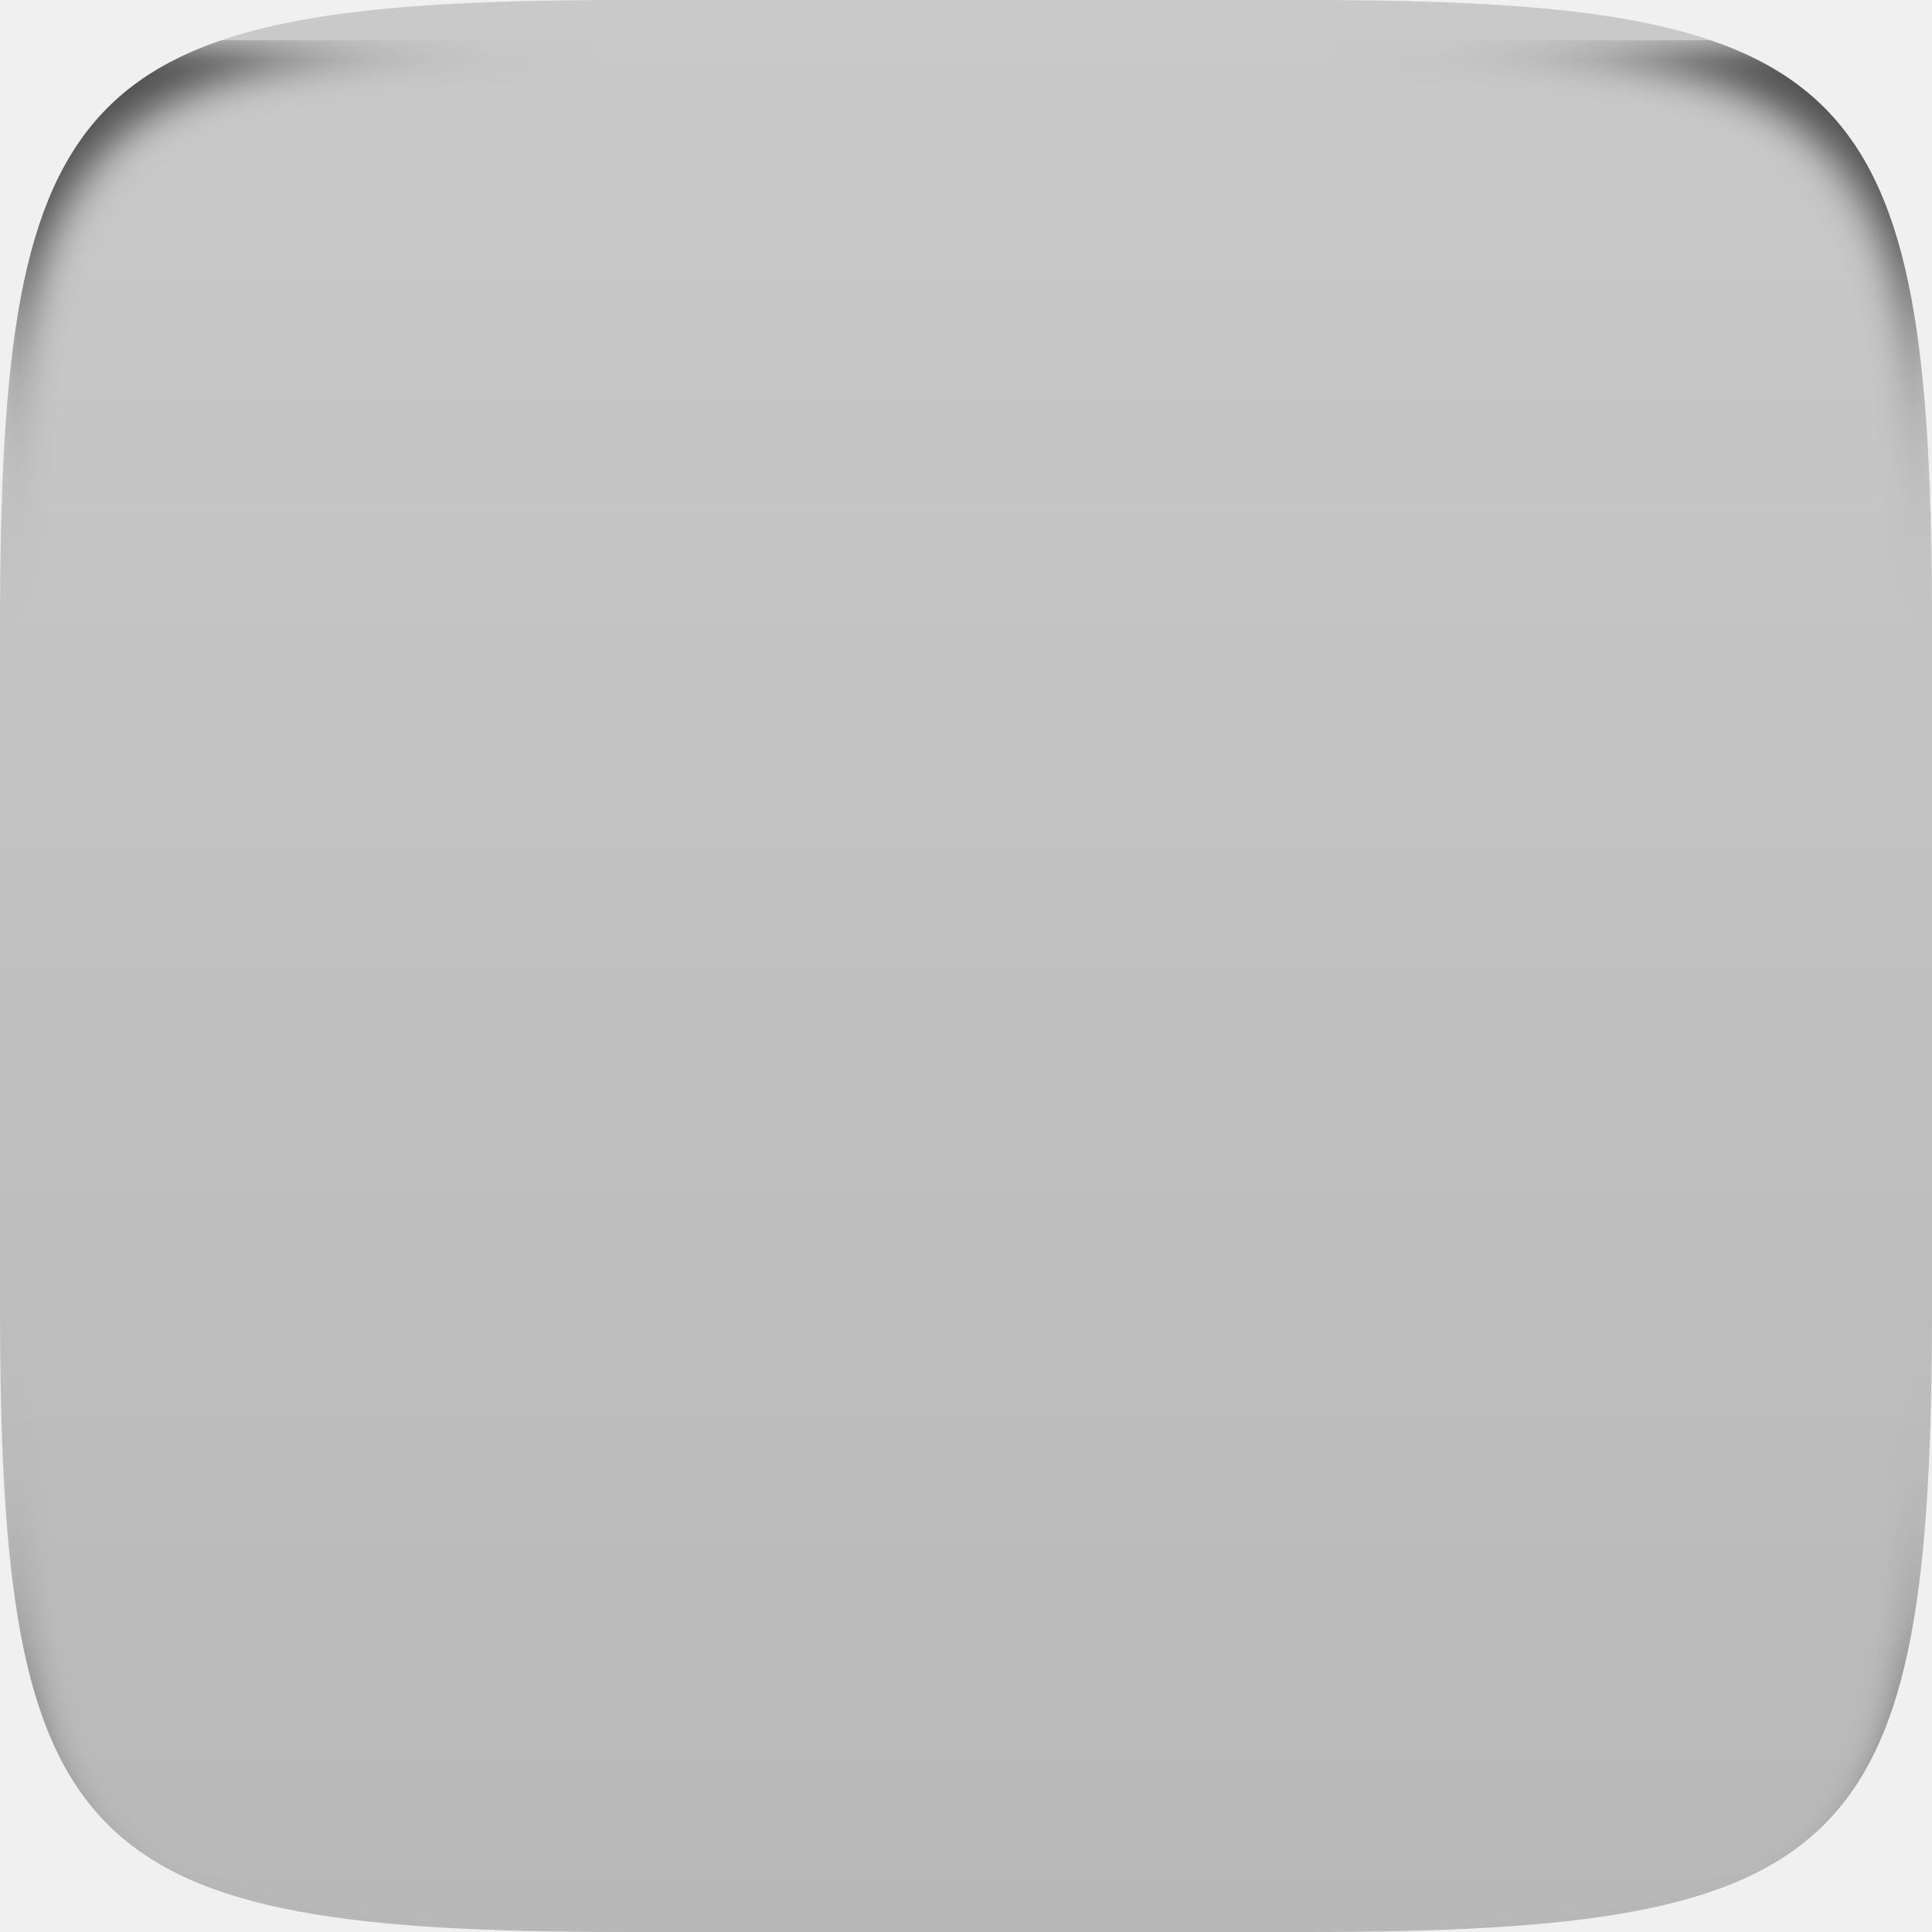
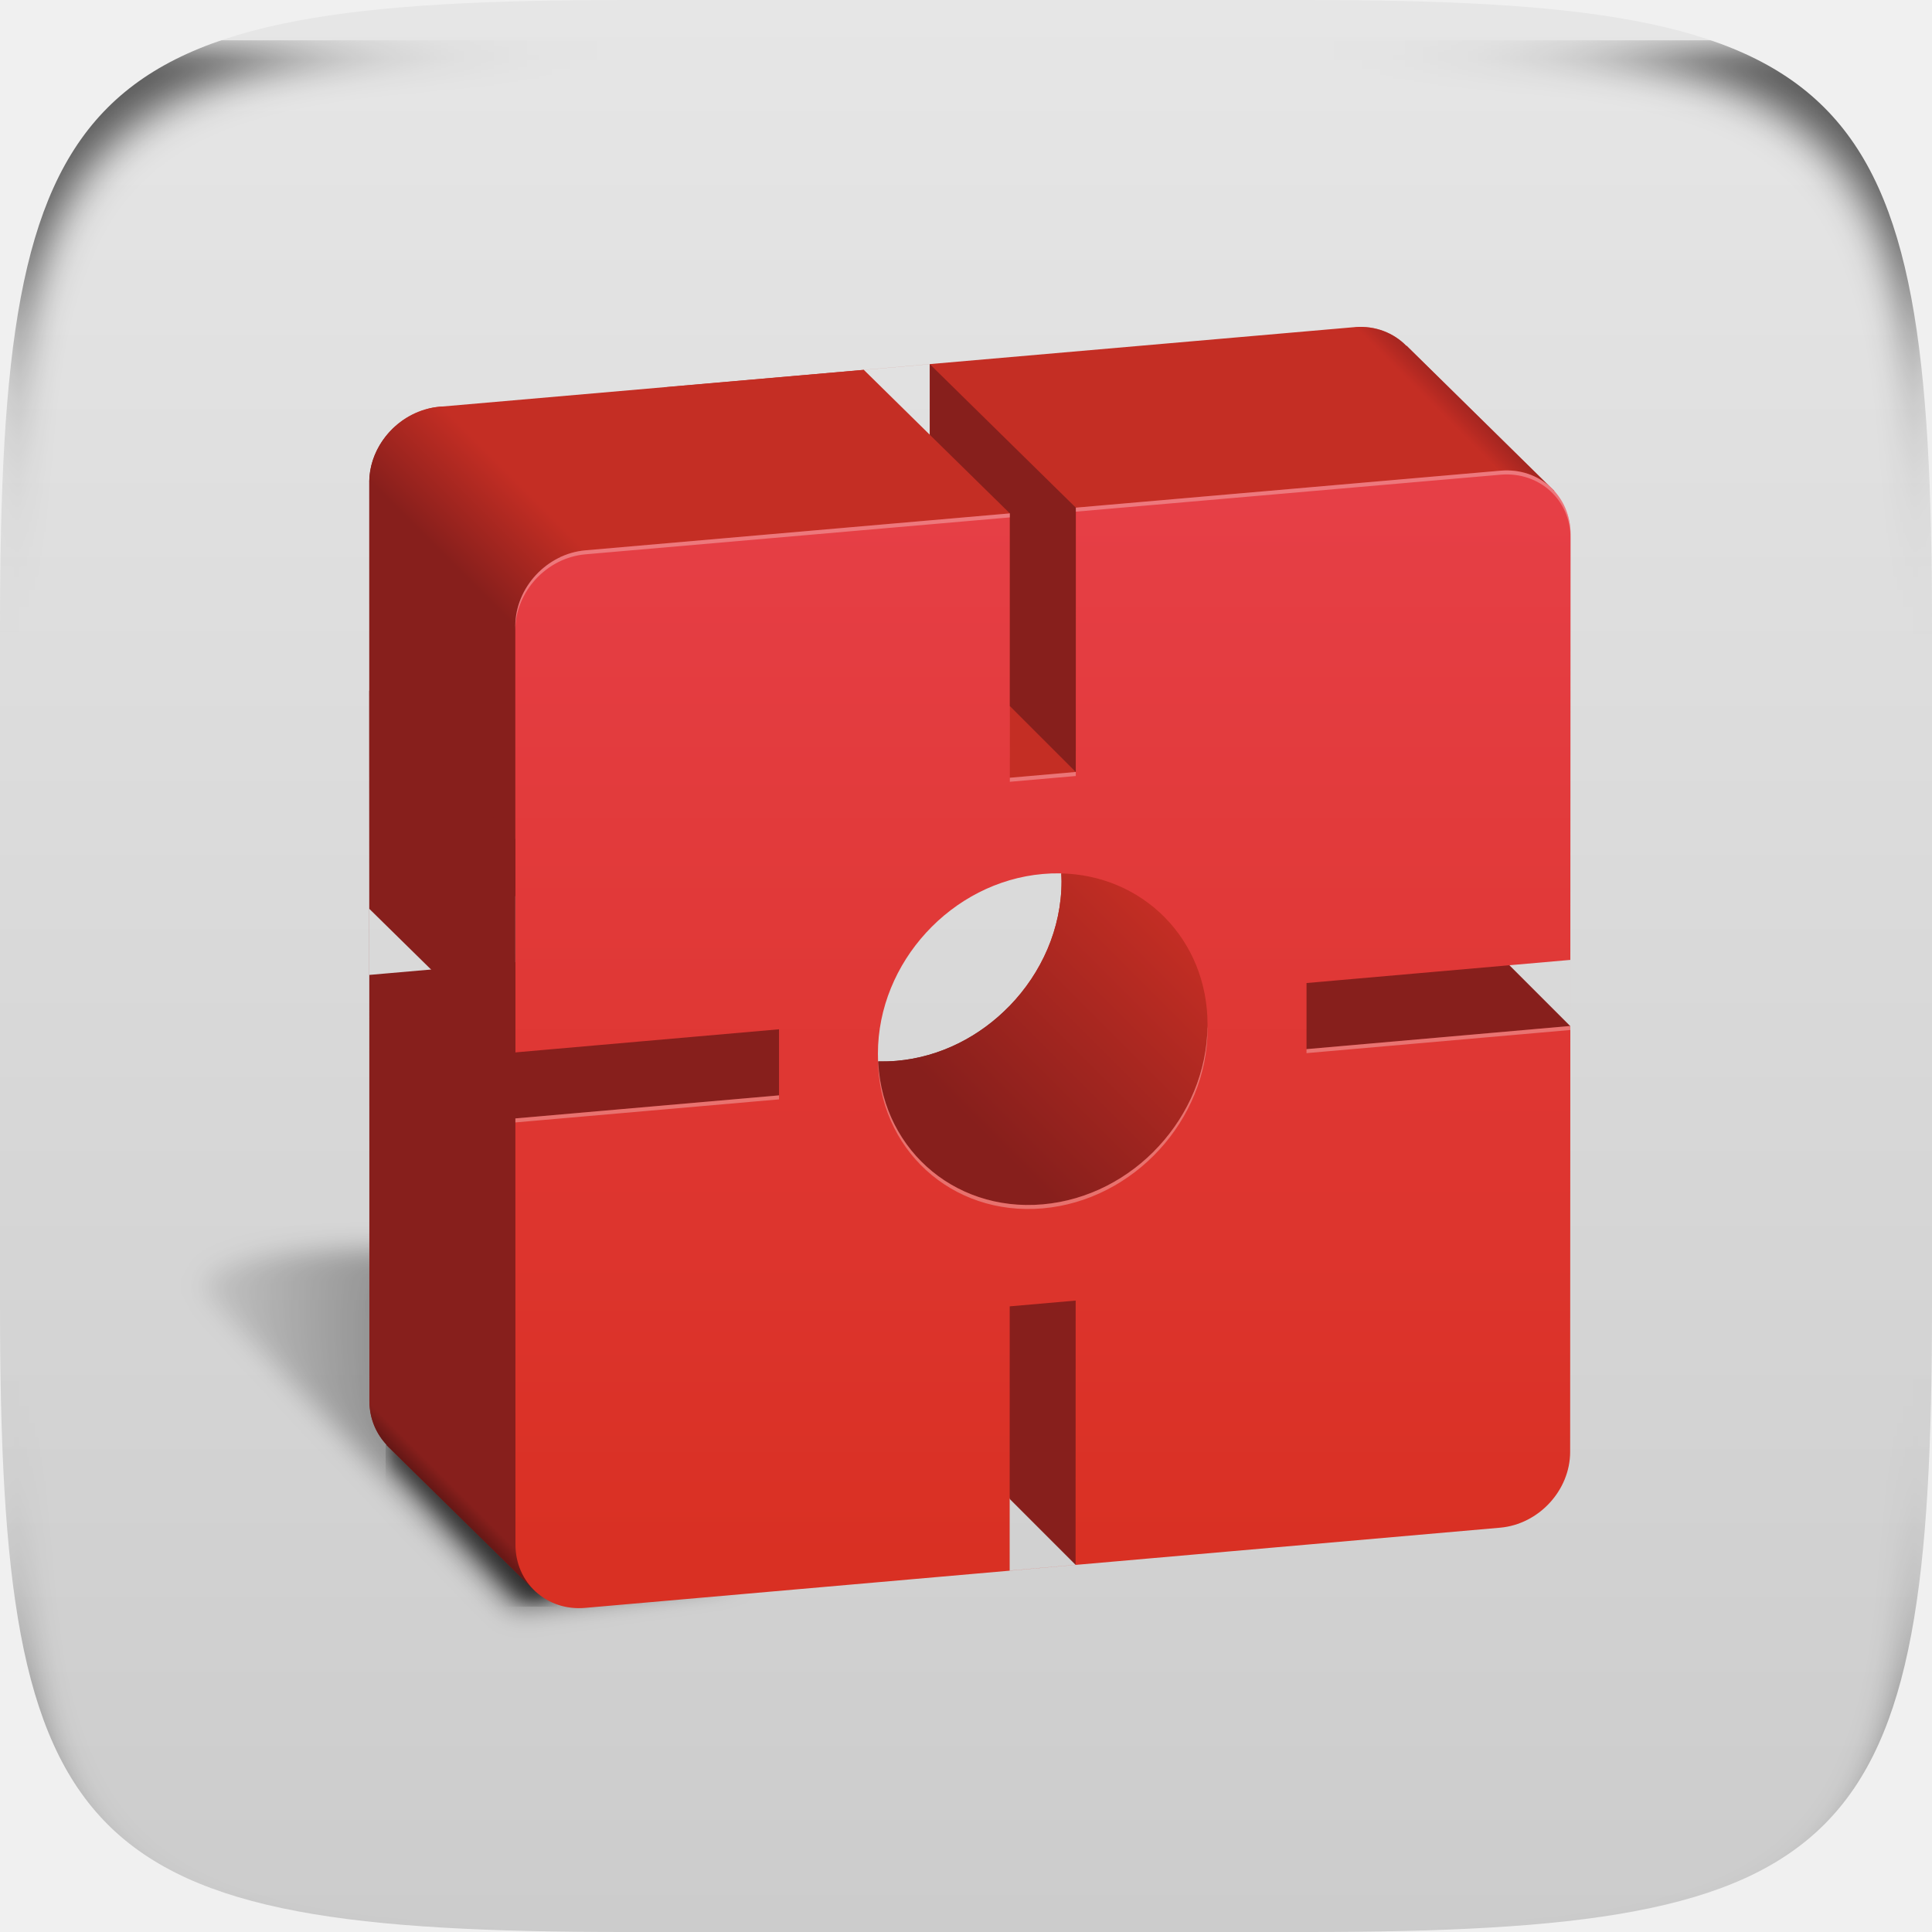
<svg xmlns="http://www.w3.org/2000/svg" xmlns:xlink="http://www.w3.org/1999/xlink" width="96" height="96" id="svg6517" version="1.1">
  <defs id="defs6519">
-     <linearGradient xlink:href="#Background" id="linearGradient6461" gradientUnits="userSpaceOnUse" x1="0" y1="970.295" x2="144" y2="970.295" gradientTransform="matrix(0,-0.6666667,0.6660448,0,-866.2599,731.2908)" />
+     <filter id="filter1121" style="color-interpolation-filters:sRGB;">
+       <feFlood id="feFlood1123" result="flood" flood-color="rgb(0,0,0)" flood-opacity="0.6" />
+       <feComposite id="feComposite1125" result="composite1" operator="out" in2="SourceGraphic" in="flood" />
+       <feGaussianBlur id="feGaussianBlur1127" result="blur" stdDeviation="1" in="composite1" />
+       <feOffset id="feOffset1129" result="offset" dy="2" dx="0" />
+       <feComposite id="feComposite1131" result="composite2" operator="atop" in2="SourceGraphic" in="offset" />
+     </filter>
+     <filter id="filter950" style="color-interpolation-filters:sRGB;">
+       <feFlood id="feFlood952" result="flood" flood-color="rgb(0,0,0)" flood-opacity="0.25" />
+       <feComposite id="feComposite954" result="composite1" operator="in" in2="SourceGraphic" in="flood" />
+       <feGaussianBlur id="feGaussianBlur956" result="blur" stdDeviation="1" in="composite1" />
+       <feOffset id="feOffset958" result="offset" dy="1" dx="0" />
+       <feComposite id="feComposite960" result="composite2" operator="over" in2="offset" in="SourceGraphic" />
+     </filter>
+     <filter id="filter891">
+       <feGaussianBlur id="feGaussianBlur893" stdDeviation="0.72" />
+     </filter>
+     <filter id="filter3831">
+       <feGaussianBlur stdDeviation="0.863" id="feGaussianBlur3833" />
+     </filter>
+     <filter id="filter3868" x="-0.172" width="1.344" y="-0.164" height="1.329">
+       <feGaussianBlur stdDeviation="0.626" id="feGaussianBlur3870" />
+     </filter>
+     <linearGradient id="linearGradient4328">
+       <stop id="stop4330" offset="0" style="stop-color:#871f1c;stop-opacity:1;" />
+       <stop id="stop4332" offset="1" style="stop-color:#651715;stop-opacity:1" />
+     </linearGradient>
+     <linearGradient id="linearGradient902">
+       <stop id="stop904" offset="0" style="stop-color:#cccccc;stop-opacity:1" />
+       <stop id="stop906" offset="1" style="stop-color:#e6e6e6;stop-opacity:1" />
+     </linearGradient>
    <linearGradient id="Background">
-       <stop id="stop4178" offset="0" style="stop-color:#b8b8b8;stop-opacity:1" />
-       <stop id="stop4180" offset="1" style="stop-color:#c9c9c9;stop-opacity:1" />
+       <stop style="stop-color:#22779e;stop-opacity:1" offset="0" id="stop4178" />
+       <stop style="stop-color:#2991c0;stop-opacity:1" offset="1" id="stop4180" />
    </linearGradient>
-     <filter style="color-interpolation-filters:sRGB;" id="filter1121">
-       <feFlood flood-opacity="0.6" flood-color="rgb(0,0,0)" result="flood" id="feFlood1123" />
-       <feComposite in="flood" in2="SourceGraphic" operator="out" result="composite1" id="feComposite1125" />
-       <feGaussianBlur in="composite1" stdDeviation="1" result="blur" id="feGaussianBlur1127" />
-       <feOffset dx="0" dy="2" result="offset" id="feOffset1129" />
-       <feComposite in="offset" in2="SourceGraphic" operator="atop" result="composite2" id="feComposite1131" />
-     </filter>
-     <filter style="color-interpolation-filters:sRGB;" id="filter950">
-       <feFlood flood-opacity="0.25" flood-color="rgb(0,0,0)" result="flood" id="feFlood952" />
-       <feComposite in="flood" in2="SourceGraphic" operator="in" result="composite1" id="feComposite954" />
-       <feGaussianBlur in="composite1" stdDeviation="1" result="blur" id="feGaussianBlur956" />
-       <feOffset dx="0" dy="1" result="offset" id="feOffset958" />
-       <feComposite in="SourceGraphic" in2="offset" operator="over" result="composite2" id="feComposite960" />
-     </filter>
-     <clipPath clipPathUnits="userSpaceOnUse" id="clipPath873">
-       <g transform="matrix(0,-0.6666667,0.6660448,0,-258.2599,677)" id="g875" style="fill:#ff00ff;fill-opacity:1;stroke:none;display:inline">
-         <path style="fill:#ff00ff;fill-opacity:1;stroke:none;display:inline" d="m 46.703,898.228 50.595,0 C 138.162,898.228 144,904.065 144,944.926 l 0,50.738 c 0,40.861 -5.838,46.698 -46.703,46.698 l -50.595,0 C 5.838,1042.362 0,1036.525 0,995.664 L 0,944.926 C 0,904.065 5.838,898.228 46.703,898.228 Z" id="path877" />
+     <clipPath id="clipPath873" clipPathUnits="userSpaceOnUse">
+       <g style="fill:#ff00ff;fill-opacity:1;stroke:none;display:inline" id="g875" transform="matrix(0,-0.6666667,0.6660448,0,-258.2599,677)">
+         <path id="path877" d="m 46.703,898.228 50.595,0 C 138.162,898.228 144,904.065 144,944.926 l 0,50.738 c 0,40.861 -5.838,46.698 -46.703,46.698 l -50.595,0 C 5.838,1042.362 0,1036.525 0,995.664 L 0,944.926 C 0,904.065 5.838,898.228 46.703,898.228 Z" style="fill:#ff00ff;fill-opacity:1;stroke:none;display:inline" />
      </g>
    </clipPath>
-     <filter id="filter891">
-       <feGaussianBlur stdDeviation="0.72" id="feGaussianBlur893" />
+     <style type="text/css" id="style867">
+     .fil0 {fill:#1F1A17}
+    </style>
+     <linearGradient gradientUnits="userSpaceOnUse" y2="635.291" x2="-220" y1="731.291" x1="-220" id="linearGradient908" xlink:href="#linearGradient902" />
+     <clipPath id="clipPath16">
+       <path d="m -9,-9 614,0 0,231 -614,0 0,-231 z" id="path18" />
+     </clipPath>
+     <clipPath id="clipPath116">
+       <path d="m 91.737,146.325 -9.704,-1.577 -8.855,-3.881 -7.521,-4.731 -7.157,-8.733 -4.043,-4.282 -3.909,-1.441 -1.034,2.527 1.808,2.61 0.406,3.68 1.211,-0.049 1.323,-1.207 -0.357,3.749 -1.467,0.984 0.044,1.429 -3.474,-1.966 -3.146,-3.712 -0.656,-3.318 1.345,-2.657 1.255,-4.513 2.552,-1.208 2.685,0.132 2.546,1.479 -1.698,-8.612 1.698,-9.582 -1.869,-4.425 -6.122,-6.596 1.089,-3.941 2.9,-4.567 5.469,-3.849 2.901,-0.397 3.225,-0.109 -2.012,-8.26 7.399,-3.033 9.219,-1.213 3.154,2.062 0.243,5.58 3.518,5.822 0.243,4.609 8.491,-0.607 7.884,0.728 -7.884,-4.731 1.334,-5.701 4.973,-7.763 4.852,-2.062 3.881,1.577 1.577,3.154 8.127,6.186 1.577,-1.334 12.736,-0.485 2.547,2.062 0.243,3.639 -0.849,1.577 -0.607,9.825 -4.245,8.491 0.728,3.76 2.547,-1.334 7.157,-6.672 3.518,-0.242 3.881,1.577 3.882,2.911 1.941,6.308 11.402,-0.728 6.914,2.669 5.58,5.216 4.003,7.521 0.971,8.855 -0.849,10.31 -2.183,9.219 -2.184,2.911 -3.032,0.971 -5.337,-5.822 -4.852,-1.698 -4.245,7.035 -4.245,3.881 -2.305,1.456 -9.219,7.642 -7.399,4.003 -7.399,0.607 -8.612,-1.456 -7.521,-2.79 -5.216,-4.245 -4.124,-4.973 -4.245,-1.213" id="path118" />
+     </clipPath>
+     <clipPath id="clipPath128">
+       <path d="m 91.737,146.325 -9.704,-1.577 -8.855,-3.881 -7.521,-4.731 -7.157,-8.733 -4.043,-4.282 -3.909,-1.441 -1.034,2.527 1.808,2.61 0.406,3.68 1.211,-0.049 1.323,-1.207 -0.357,3.749 -1.467,0.984 0.044,1.429 -3.474,-1.966 -3.146,-3.712 -0.656,-3.318 1.345,-2.657 1.255,-4.513 2.552,-1.208 2.685,0.132 2.546,1.479 -1.698,-8.612 1.698,-9.582 -1.869,-4.425 -6.122,-6.596 1.089,-3.941 2.9,-4.567 5.469,-3.849 2.901,-0.397 3.225,-0.109 -2.012,-8.26 7.399,-3.033 9.219,-1.213 3.154,2.062 0.243,5.58 3.518,5.822 0.243,4.609 8.491,-0.607 7.884,0.728 -7.884,-4.731 1.334,-5.701 4.973,-7.763 4.852,-2.062 3.881,1.577 1.577,3.154 8.127,6.186 1.577,-1.334 12.736,-0.485 2.547,2.062 0.243,3.639 -0.849,1.577 -0.607,9.825 -4.245,8.491 0.728,3.76 2.547,-1.334 7.157,-6.672 3.518,-0.242 3.881,1.577 3.882,2.911 1.941,6.308 11.402,-0.728 6.914,2.669 5.58,5.216 4.003,7.521 0.971,8.855 -0.849,10.31 -2.183,9.219 -2.184,2.911 -3.032,0.971 -5.337,-5.822 -4.852,-1.698 -4.245,7.035 -4.245,3.881 -2.305,1.456 -9.219,7.642 -7.399,4.003 -7.399,0.607 -8.612,-1.456 -7.521,-2.79 -5.216,-4.245 -4.124,-4.973 -4.245,-1.213" id="path130" />
+     </clipPath>
+     <linearGradient id="linearGradient3850">
+       <stop style="stop-color:#000000;stop-opacity:1;" offset="0" id="stop3852" />
+       <stop style="stop-color:#000000;stop-opacity:0;" offset="1" id="stop3854" />
+     </linearGradient>
+     <clipPath id="clipPath3095" clipPathUnits="userSpaceOnUse">
+       <path id="path3097" d="m 976.648,389.551 -842.402,0 0,839.999 842.402,0 0,-839.999" />
+     </clipPath>
+     <clipPath id="clipPath3195" clipPathUnits="userSpaceOnUse">
+       <path id="path3197" d="m 611.836,756.738 -106.34,105.207 c -8.473,8.289 -13.617,20.102 -13.598,33.379 L 598.301,790.207 c -0.031,-13.418 5.094,-25.031 13.535,-33.469" />
+     </clipPath>
+     <clipPath id="clipPath3235" clipPathUnits="userSpaceOnUse">
+       <path id="path3237" d="m 1095.64,1501.81 c 35.46,-35.07 70.89,-70.11 106.35,-105.17 4.4,-4.38 7.11,-10.53 7.11,-17.55 l -106.37,105.21 c 0,7 -2.71,13.11 -7.09,17.51" />
+     </clipPath>
+     <linearGradient id="linearGradient4389">
+       <stop style="stop-color:#871f1c;stop-opacity:1" offset="0" id="stop4391" />
+       <stop style="stop-color:#c42e24;stop-opacity:1" offset="1" id="stop4393" />
+     </linearGradient>
+     <clipPath clipPathUnits="userSpaceOnUse" id="clipPath4591">
+       <path id="path4593" style="fill:#ff00ff;fill-opacity:1;fill-rule:nonzero;stroke:none" d="m 1106.601,730.437 -0.036,21.648 c -0.01,3.508 -2.868,6.614 -6.404,6.925 l -83.65,7.332 c -3.521,0.308 -6.381,-2.3 -6.367,-5.814 l 0.036,-21.648 20.117,-1.767 -0.011,4.638 c 0,1.839 1.484,3.199 3.326,3.039 l 49.527,-4.34 c 1.843,-0.166 3.342,-1.781 3.354,-3.626 l 0.01,-4.63 20.1,-1.758" />
+     </clipPath>
+     <radialGradient xlink:href="#linearGradient3850" id="radialGradient3856" cx="-26.509" cy="93.399" fx="-26.509" fy="93.399" r="20.407" gradientTransform="matrix(-1.433393,-2.274284,1.173182,-0.7394112,-174.0803,98.37439)" gradientUnits="userSpaceOnUse" />
+     <filter id="filter3885">
+       <feGaussianBlur stdDeviation="5.744" id="feGaussianBlur3887" />
    </filter>
+     <linearGradient xlink:href="#linearGradient3850" id="linearGradient3895" x1="348.201" y1="593.116" x2="-51.88" y2="993.197" gradientUnits="userSpaceOnUse" gradientTransform="translate(-318.4803,212.3202)" />
+     <radialGradient xlink:href="#linearGradient3850" id="radialGradient3902" gradientUnits="userSpaceOnUse" gradientTransform="matrix(-1.433393,-2.274284,1.173182,-0.7394112,-174.0803,98.37439)" cx="-26.509" cy="93.399" fx="-26.509" fy="93.399" r="20.407" />
+     <linearGradient xlink:href="#linearGradient3850" id="linearGradient3904" gradientUnits="userSpaceOnUse" gradientTransform="translate(-318.4803,212.3202)" x1="348.201" y1="593.116" x2="-51.88" y2="993.197" />
+     <linearGradient gradientUnits="userSpaceOnUse" y2="23.384" x2="25.218" y1="27.096" x1="21.506" id="linearGradient4318" xlink:href="#linearGradient4389" />
+     <linearGradient gradientUnits="userSpaceOnUse" y2="20.884" x2="71.96" y1="20.042" x1="72.803" id="linearGradient4326" xlink:href="#linearGradient4389" />
+     <linearGradient gradientUnits="userSpaceOnUse" y2="74.247" x2="21.692" y1="73.644" x1="22.295" id="linearGradient4334" xlink:href="#linearGradient4328" />
+     <linearGradient gradientUnits="userSpaceOnUse" y2="24.881" x2="57.451" y1="77.405" x1="57.451" id="linearGradient4319" xlink:href="#linearGradient4552" />
+     <linearGradient id="linearGradient4552">
+       <stop id="stop4554" offset="0" style="stop-color:#d93023;stop-opacity:1" />
+       <stop id="stop4556" offset="1" style="stop-color:#e63f46;stop-opacity:1" />
+     </linearGradient>
+     <linearGradient xlink:href="#linearGradient4389" id="linearGradient4484" x1="-220.406" y1="690.361" x2="-210.336" y2="680.291" gradientUnits="userSpaceOnUse" />
  </defs>
-   <g id="layer1" transform="translate(268,-635.2908)" style="display:inline">
-     <path style="fill:url(#linearGradient6461);fill-opacity:1;stroke:none;display:inline;filter:url(#filter1121)" d="m -268,700.156 0,-33.73 c 0,-27.243 3.888,-31.135 31.103,-31.135 l 33.794,0 c 27.215,0 31.103,3.892 31.103,31.135 l 0,33.73 c 0,27.243 -3.888,31.135 -31.103,31.135 l -33.794,0 C -264.112,731.291 -268,727.399 -268,700.156 Z" id="path6455" />
+   <g style="display:inline" transform="translate(268,-635.2908)" id="layer1">
+     <path id="path6455" d="m -268,700.156 0,-33.73 c 0,-27.243 3.888,-31.135 31.103,-31.135 l 33.794,0 c 27.215,0 31.103,3.892 31.103,31.135 l 0,33.73 c 0,27.243 -3.888,31.135 -31.103,31.135 l -33.794,0 C -264.112,731.291 -268,727.399 -268,700.156 Z" style="fill:url(#linearGradient908);fill-opacity:1;stroke:none;display:inline;filter:url(#filter1121)" />
+     <path style="color:#000000;fill:#c42e24;fill-opacity:1;fill-rule:nonzero;stroke:none;stroke-width:2;marker:none;visibility:visible;display:inline;overflow:visible;enable-background:accumulate" d="m -214.545,673.65 -3.277,-3.277 -1.609,5.237 z" id="path4494" />
+     <g id="g4336">
+       <g transform="matrix(0.06790711,0,0,-0.06790711,-239.0411,765.6862)" id="g3897" xml:space="default">
+         <path style="opacity:0.7;color:#000000;fill:url(#radialGradient3902);fill-opacity:1;stroke:none;stroke-width:2;marker:none;visibility:visible;display:inline;overflow:visible;filter:url(#filter3831);enable-background:accumulate" d="m -48.094,67.812 c -0.874,-0.003 -2.09,0.02 -3.406,0.094 -2.633,0.148 -5.7,0.472 -7.781,1.531 a 1,1 0 0 0 -0.25,1.594 L -38.812,92.375 a 1,1 0 0 0 0.844,0.312 L -24,90.562 a 1,1 0 0 0 0.531,-1.719 L -46.062,68.125 a 1,1 0 0 0 -0.625,-0.281 c 0,0 -0.532,-0.028 -1.406,-0.031 z" transform="matrix(10.61601,0,0,-10.61601,357.9817,1725.815)" id="path3821" xml:space="default" />
+         <path style="opacity:0.6;color:#000000;fill:none;stroke:#000000;stroke-width:2.774;stroke-linecap:round;marker:none;visibility:visible;display:inline;overflow:visible;filter:url(#filter3868);enable-background:accumulate" d="m -15.783,81.725 8.746,9.148" id="path3858" transform="matrix(10.61601,0,0,-10.61601,39.50133,1725.815)" xml:space="default" />
+         <path style="font-style:normal;font-variant:normal;font-weight:normal;font-stretch:normal;text-indent:0;text-align:start;text-decoration:none;line-height:normal;letter-spacing:normal;word-spacing:normal;text-transform:none;direction:ltr;block-progression:tb;writing-mode:lr-tb;text-anchor:start;baseline-shift:baseline;opacity:0.3;color:#000000;fill:url(#linearGradient3904);fill-opacity:1;stroke:none;stroke-width:2;marker:none;visibility:visible;display:inline;overflow:visible;filter:url(#filter3885);enable-background:accumulate;font-family:Sans;-inkscape-font-specification:Sans" d="m -95.189,981.036 a 10.617,10.617 0 0 1 -0.995,-0.332 l -42.796,-5.308 a 10.617,10.617 0 0 1 -6.303,-17.915 L -4.29,812.506 a 10.617,10.617 0 0 1 8.957,-3.317 l 49.099,7.63 a 10.617,10.617 0 0 1 5.972,17.915 L -87.559,978.05 a 10.617,10.617 0 0 1 -7.63,2.986 z" id="path3874" xml:space="default" />
+       </g>
+       <path style="opacity:1;color:#000000;fill:#871f1c;fill-opacity:1;fill-rule:nonzero;stroke:none;stroke-width:0.1;marker:none;visibility:visible;display:inline;overflow:visible;enable-background:accumulate" d="M 20.697 20.516 C 19.337 21.102 18.349 22.456 18.346 23.971 L 18.354 69.602 C 18.35 70.477 18.685 71.239 19.223 71.803 L 19.213 71.812 L 19.357 71.955 C 19.361 71.958 19.364 71.96 19.367 71.963 L 26.66 79.127 L 33.488 71.738 L 46.189 70.625 L 42.914 70.91 L 42.916 57.781 L 46.193 57.494 L 46.189 70.625 L 67.281 68.777 C 67.744 68.737 68.184 68.603 68.588 68.404 L 50.166 49.982 C 48.7 51.495 46.73 52.523 44.557 52.713 C 40.033 53.109 36.367 49.757 36.367 45.225 C 36.367 42.805 37.418 40.545 39.08 38.896 L 20.697 20.516 z M 31.453 44.014 L 31.453 47.297 L 18.354 48.443 L 18.354 45.162 L 31.453 44.014 z " transform="translate(-268,635.2908)" id="path4308" />
+       <path style="opacity:1;color:#000000;fill:#c42e24;fill-opacity:1;fill-rule:nonzero;stroke:none;stroke-width:0.1;marker:none;visibility:visible;display:inline;overflow:visible;enable-background:accumulate" d="M 67.32 16.254 L 21.822 20.213 C 21.426 20.248 21.052 20.363 20.697 20.516 L 39.08 38.896 C 40.532 37.456 42.449 36.482 44.559 36.297 C 44.841 36.272 45.121 36.262 45.396 36.266 C 49.527 36.324 52.749 39.537 52.748 43.787 C 52.747 46.142 51.752 48.347 50.166 49.982 L 68.588 68.404 C 69.859 67.778 70.757 66.462 70.76 65.016 L 70.77 43.85 L 57.664 45 L 57.664 41.715 L 70.771 40.566 L 70.775 31.387 L 77.232 24.398 L 69.893 17.18 L 69.885 17.189 C 69.252 16.543 68.343 16.171 67.32 16.254 z M 46.201 18.094 L 46.199 31.229 L 42.922 31.516 L 42.924 18.379 L 46.201 18.094 z " transform="translate(-268,635.2908)" id="path4233" />
+       <rect xml:space="default" y="648.491" x="-258.707" height="69.207" width="69.207" id="rect3585-3" style="opacity:0.8;color:#000000;fill:none;stroke:none;stroke-width:4;marker:none;visibility:visible;display:inline;overflow:visible;enable-background:accumulate" />
+       <path style="font-style:normal;font-variant:normal;font-weight:normal;font-stretch:normal;text-indent:0;text-align:start;text-decoration:none;line-height:normal;letter-spacing:normal;word-spacing:normal;text-transform:none;direction:ltr;block-progression:tb;writing-mode:lr-tb;text-anchor:start;baseline-shift:baseline;opacity:1;color:#000000;color-interpolation:sRGB;color-interpolation-filters:sRGB;fill:url(#linearGradient4318);fill-opacity:1;fill-rule:nonzero;stroke:none;stroke-width:5.25;marker:none;visibility:visible;display:inline;overflow:visible;enable-background:accumulate;clip-rule:nonzero;color-rendering:auto;image-rendering:auto;shape-rendering:auto;text-rendering:auto;font-family:sans-serif;-inkscape-font-specification:sans-serif" d="M 22.029 20.195 L 21.822 20.213 C 19.92 20.382 18.371 22.043 18.35 23.939 L 24.662 30.252 L 25.605 31.195 L 25.605 31.104 C 25.609 29.194 27.169 27.515 29.082 27.346 L 29.172 27.338 L 28.373 26.539 L 22.029 20.195 z " transform="translate(-268,635.2908)" id="path4256" />
+       <path style="font-style:normal;font-variant:normal;font-weight:normal;font-stretch:normal;text-indent:0;text-align:start;text-decoration:none;line-height:normal;letter-spacing:normal;word-spacing:normal;text-transform:none;direction:ltr;block-progression:tb;writing-mode:lr-tb;text-anchor:start;baseline-shift:baseline;opacity:0.536;color:#000000;color-interpolation:sRGB;color-interpolation-filters:sRGB;fill:url(#linearGradient4326);fill-opacity:1;fill-rule:nonzero;stroke:none;stroke-width:2.4;marker:none;visibility:visible;display:inline;overflow:visible;enable-background:accumulate;clip-rule:nonzero;color-rendering:auto;image-rendering:auto;shape-rendering:auto;text-rendering:auto;font-family:sans-serif;-inkscape-font-specification:sans-serif;stroke-miterlimit:4;stroke-dasharray:none" d="M 67.33 16.254 L 68.031 16.955 L 74.473 23.396 L 74.58 23.387 C 75.532 23.31 76.391 23.621 77.016 24.186 L 69.893 17.18 L 69.885 17.189 C 69.254 16.545 68.348 16.175 67.33 16.254 z M 77.055 24.223 C 77.116 24.28 77.165 24.348 77.221 24.41 L 77.232 24.398 L 77.055 24.223 z " transform="translate(-268,635.2908)" id="path4272" />
+       <path style="font-style:normal;font-variant:normal;font-weight:normal;font-stretch:normal;text-indent:0;text-align:start;text-decoration:none;line-height:normal;letter-spacing:normal;word-spacing:normal;text-transform:none;direction:ltr;block-progression:tb;writing-mode:lr-tb;text-anchor:start;baseline-shift:baseline;opacity:1;color:#000000;color-interpolation:sRGB;color-interpolation-filters:sRGB;fill:url(#linearGradient4334);fill-opacity:1;fill-rule:nonzero;stroke:none;stroke-width:1.7;marker:none;visibility:visible;display:inline;overflow:visible;enable-background:accumulate;clip-rule:nonzero;color-rendering:auto;image-rendering:auto;shape-rendering:auto;text-rendering:auto;font-family:sans-serif;-inkscape-font-specification:sans-serif;stroke-miterlimit:4;stroke-dasharray:none" d="M 18.363 69.713 C 18.388 70.54 18.709 71.264 19.223 71.803 L 19.213 71.812 L 19.357 71.955 C 19.361 71.958 19.364 71.96 19.367 71.963 L 26.6 79.068 C 26.045 78.55 25.698 77.821 25.639 76.988 L 18.951 70.299 L 18.363 69.713 z M 26.637 79.104 L 26.66 79.127 L 26.664 79.123 C 26.656 79.116 26.645 79.111 26.637 79.104 z " transform="translate(-268,635.2908)" id="path4290" />
+       <path style="color:#000000;fill:url(#linearGradient4484);fill-opacity:1;fill-rule:nonzero;stroke:none;stroke-width:0.1;marker:none;visibility:visible;display:inline;overflow:visible;enable-background:accumulate" d="m -215.27,678.691 c 0.006,0.129 0.018,0.256 0.018,0.387 -5.6e-4,2.355 -0.996,4.56 -2.582,6.195 -1.466,1.513 -3.436,2.54 -5.609,2.73 -0.309,0.027 -0.614,0.033 -0.914,0.025 -0.727,5.043 -2.265,7.864 8.17,7.105 4.524,-0.396 8.19,-4.392 8.191,-8.926 9.2e-4,-4.223 -3.181,-7.42 -7.273,-7.518 z" id="path4472" />
+       <path style="color:#000000;fill:#c42e24;fill-opacity:1;fill-rule:nonzero;stroke:none;stroke-width:2;marker:none;visibility:visible;display:inline;overflow:visible;enable-background:accumulate" d="m -225.076,653.67 7.256,7.138 -3.98,3.234 -6.569,-2.324 -6.637,-7.181 z" id="path4488" />
+       <path style="color:#000000;fill:#871f1c;fill-opacity:1;fill-rule:nonzero;stroke:none;stroke-width:2;marker:none;visibility:visible;display:inline;overflow:visible;enable-background:accumulate" d="m -189.971,686.281 -3.028,-3.028 -12.891,-0.948 0.811,9.354 z" id="path4498" xml:space="preserve" />
+       <path style="color:#000000;fill:#871f1c;fill-opacity:1;fill-rule:nonzero;stroke:none;stroke-width:2;marker:none;visibility:visible;display:inline;overflow:visible;enable-background:accumulate" d="m -214.555,713.046 -3.275,-3.275 -3.979,-11.807 11.39,-0.386 z" id="path4517" />
+       <path style="fill:url(#linearGradient4319);fill-opacity:1;fill-rule:nonzero;stroke:none;display:inline" d="M 74.58 23.387 L 53.457 25.225 L 53.455 38.359 L 50.178 38.646 L 50.18 25.51 L 29.082 27.346 C 27.169 27.515 25.609 29.194 25.605 31.104 L 25.609 52.293 L 38.709 51.145 L 38.709 54.428 L 25.609 55.574 L 25.613 76.734 C 25.605 78.644 27.16 80.062 29.072 79.895 L 74.541 75.91 C 76.462 75.741 78.016 74.054 78.02 72.148 L 78.029 50.98 L 64.92 52.131 L 64.92 48.846 L 78.029 47.697 C 78.041 15.87 78.04 26.105 78.029 50.98 L 78.041 26.555 C 78.044 24.64 76.496 23.232 74.58 23.387 z M 52.652 43.396 C 56.783 43.455 60.005 46.668 60.004 50.918 C 60.003 55.451 56.336 59.447 51.812 59.844 C 47.289 60.24 43.622 56.888 43.623 52.355 C 43.624 47.822 47.29 43.824 51.814 43.428 C 52.097 43.403 52.377 43.392 52.652 43.396 z M 53.449 64.625 L 53.445 77.756 L 50.17 78.041 L 50.172 64.912 L 53.449 64.625 z " transform="translate(-268,635.2908)" id="path4633-5" />
+       <path style="opacity:1;color:#000000;fill:#871f1c;fill-opacity:1;fill-rule:nonzero;stroke:none;stroke-width:2;marker:none;visibility:visible;display:inline;overflow:visible;enable-background:accumulate" d="m -249.646,680.453 7.256,7.131 -0.002,-10.595 -7.26,-7.381 z" id="path4486" />
+       <path style="color:#000000;fill:#871f1c;fill-opacity:1;fill-rule:nonzero;stroke:none;stroke-width:2;marker:none;visibility:visible;display:inline;overflow:visible;enable-background:accumulate" d="m -221.799,653.385 7.256,7.131 -0.002,13.135 -3.277,-3.277 10e-4,-9.573 -3.979,-3.907 z" id="path4490" xml:space="preserve" />
+       <path style="fill:#ffffff;fill-opacity:1;fill-rule:nonzero;stroke:none;display:inline;opacity:0.3" d="M 74.58 23.387 L 53.457 25.225 L 53.457 25.424 L 74.58 23.586 C 76.496 23.431 78.044 24.84 78.041 26.754 L 78.041 26.555 C 78.044 24.64 76.496 23.232 74.58 23.387 z M 50.18 25.51 L 29.082 27.346 C 27.169 27.515 25.609 29.194 25.605 31.104 L 25.605 31.303 C 25.609 29.393 27.169 27.715 29.082 27.545 L 50.18 25.709 L 50.18 25.51 z M 53.455 38.359 L 50.178 38.646 L 50.178 38.846 L 53.455 38.559 L 53.455 38.359 z M 78.029 50.98 L 64.92 52.131 L 64.92 52.33 L 78.029 51.18 C 78.03 49.67 78.029 52.376 78.029 50.98 z M 59.998 51.014 C 59.945 55.507 56.304 59.45 51.812 59.844 C 47.323 60.237 43.682 56.937 43.629 52.455 C 43.629 52.489 43.623 52.521 43.623 52.555 C 43.622 57.088 47.289 60.439 51.812 60.043 C 56.336 59.647 60.003 55.651 60.004 51.117 C 60.004 51.082 59.998 51.049 59.998 51.014 z M 38.709 54.428 L 25.609 55.574 L 25.609 55.773 L 38.709 54.627 L 38.709 54.428 z M 53.445 77.756 L 50.17 78.041 L 50.17 78.045 L 53.445 77.758 L 53.445 77.756 z " transform="translate(-268,635.2908)" id="path4175" />
+     </g>
  </g>
-   <g id="layer3" style="display:inline" />
-   <g id="layer2" style="display:none">
-     <g style="display:inline" transform="translate(-340,-581)" id="g4394" clip-path="none">
+   <g style="display:inline" id="layer3" />
+   <g style="display:none" id="layer2">
+     <g clip-path="none" id="g4394" transform="translate(-340,-581)" style="display:inline">
      <g id="g855">
-         <g id="g870" clip-path="url(#clipPath873)" style="opacity:0.6;filter:url(#filter891)">
-           <path transform="matrix(1.499999,0,0,1.499999,-29.99979,-237.5428)" d="m 264,552.362 a 12,12 0 1 1 -24,0 A 12,12 0 1 1 264,552.362 Z" id="path844" style="color:#000000;fill:#000000;fill-opacity:1;fill-rule:nonzero;stroke:none;stroke-width:4;marker:none;visibility:visible;display:inline;overflow:visible;enable-background:accumulate" />
+         <g style="opacity:0.6;filter:url(#filter891)" clip-path="url(#clipPath873)" id="g870">
+           <path style="color:#000000;fill:#000000;fill-opacity:1;fill-rule:nonzero;stroke:none;stroke-width:4;marker:none;visibility:visible;display:inline;overflow:visible;enable-background:accumulate" id="path844" d="m 264,552.362 c 0,6.627 -5.373,12 -12,12 -6.627,0 -12,-5.373 -12,-12 0,-6.627 5.373,-12 12,-12 6.627,0 12,5.373 12,12 z" transform="matrix(1.499999,0,0,1.499999,-29.99979,-237.5428)" />
        </g>
        <g id="g862">
-           <path style="color:#000000;fill:#f5f5f5;fill-opacity:1;fill-rule:nonzero;stroke:none;stroke-width:4;marker:none;visibility:visible;display:inline;overflow:visible;enable-background:accumulate" id="path4398" d="m 264,552.362 a 12,12 0 1 1 -24,0 A 12,12 0 1 1 264,552.362 Z" transform="matrix(1.499999,0,0,1.499999,-29.99979,-238.5428)" />
-           <path transform="matrix(1.25,0,0,1.25,33,-100.4527)" d="m 264,552.362 a 12,12 0 1 1 -24,0 A 12,12 0 1 1 264,552.362 Z" id="path4400" style="color:#000000;fill:#dd4814;fill-opacity:1;fill-rule:nonzero;stroke:none;stroke-width:4;marker:none;visibility:visible;display:inline;overflow:visible;enable-background:accumulate" />
-           <path style="color:#000000;fill:#f5f5f5;fill-opacity:1;fill-rule:nonzero;stroke:none;stroke-width:3;marker:none;visibility:visible;display:inline;overflow:visible;enable-background:accumulate" id="path4459" d="m 669.817,595.777 c -0.391,0.226 -3.626,-1.903 -4.076,-1.951 -0.449,-0.047 -4.057,1.363 -4.392,1.061 -0.336,-0.302 0.69,-4.037 0.596,-4.479 -0.094,-0.442 -2.55,-3.437 -2.366,-3.85 0.184,-0.413 4.053,-0.592 4.444,-0.818 0.391,-0.226 2.481,-3.487 2.93,-3.44 0.449,0.047 1.815,3.671 2.151,3.974 0.336,0.302 4.083,1.282 4.177,1.724 0.094,0.442 -2.931,2.861 -3.115,3.274 C 669.982,591.684 670.209,595.551 669.817,595.777 Z" transform="matrix(1.511423,-0.1636638,0.1636638,1.511423,-755.3735,-191.9365)" />
+           <path transform="matrix(1.499999,0,0,1.499999,-29.99979,-238.5428)" d="m 264,552.362 c 0,6.627 -5.373,12 -12,12 -6.627,0 -12,-5.373 -12,-12 0,-6.627 5.373,-12 12,-12 6.627,0 12,5.373 12,12 z" id="path4398" style="color:#000000;fill:#f5f5f5;fill-opacity:1;fill-rule:nonzero;stroke:none;stroke-width:4;marker:none;visibility:visible;display:inline;overflow:visible;enable-background:accumulate" />
+           <path style="color:#000000;fill:#dd4814;fill-opacity:1;fill-rule:nonzero;stroke:none;stroke-width:4;marker:none;visibility:visible;display:inline;overflow:visible;enable-background:accumulate" id="path4400" d="m 264,552.362 c 0,6.627 -5.373,12 -12,12 -6.627,0 -12,-5.373 -12,-12 0,-6.627 5.373,-12 12,-12 6.627,0 12,5.373 12,12 z" transform="matrix(1.25,0,0,1.25,33,-100.4527)" />
+           <path transform="matrix(1.511423,-0.1636638,0.1636638,1.511423,-755.3735,-191.9365)" d="m 669.817,595.777 c -0.391,0.226 -3.626,-1.903 -4.076,-1.951 -0.449,-0.047 -4.057,1.363 -4.392,1.061 -0.336,-0.302 0.69,-4.037 0.596,-4.479 -0.094,-0.442 -2.55,-3.437 -2.366,-3.85 0.184,-0.413 4.053,-0.592 4.444,-0.818 0.391,-0.226 2.481,-3.487 2.93,-3.44 0.449,0.047 1.815,3.671 2.151,3.974 0.336,0.302 4.083,1.282 4.177,1.724 0.094,0.442 -2.931,2.861 -3.115,3.274 -0.184,0.413 0.043,4.279 -0.349,4.505 z" id="path4459" style="color:#000000;fill:#f5f5f5;fill-opacity:1;fill-rule:nonzero;stroke:none;stroke-width:3;marker:none;visibility:visible;display:inline;overflow:visible;enable-background:accumulate" />
        </g>
      </g>
    </g>
  </g>
</svg>
